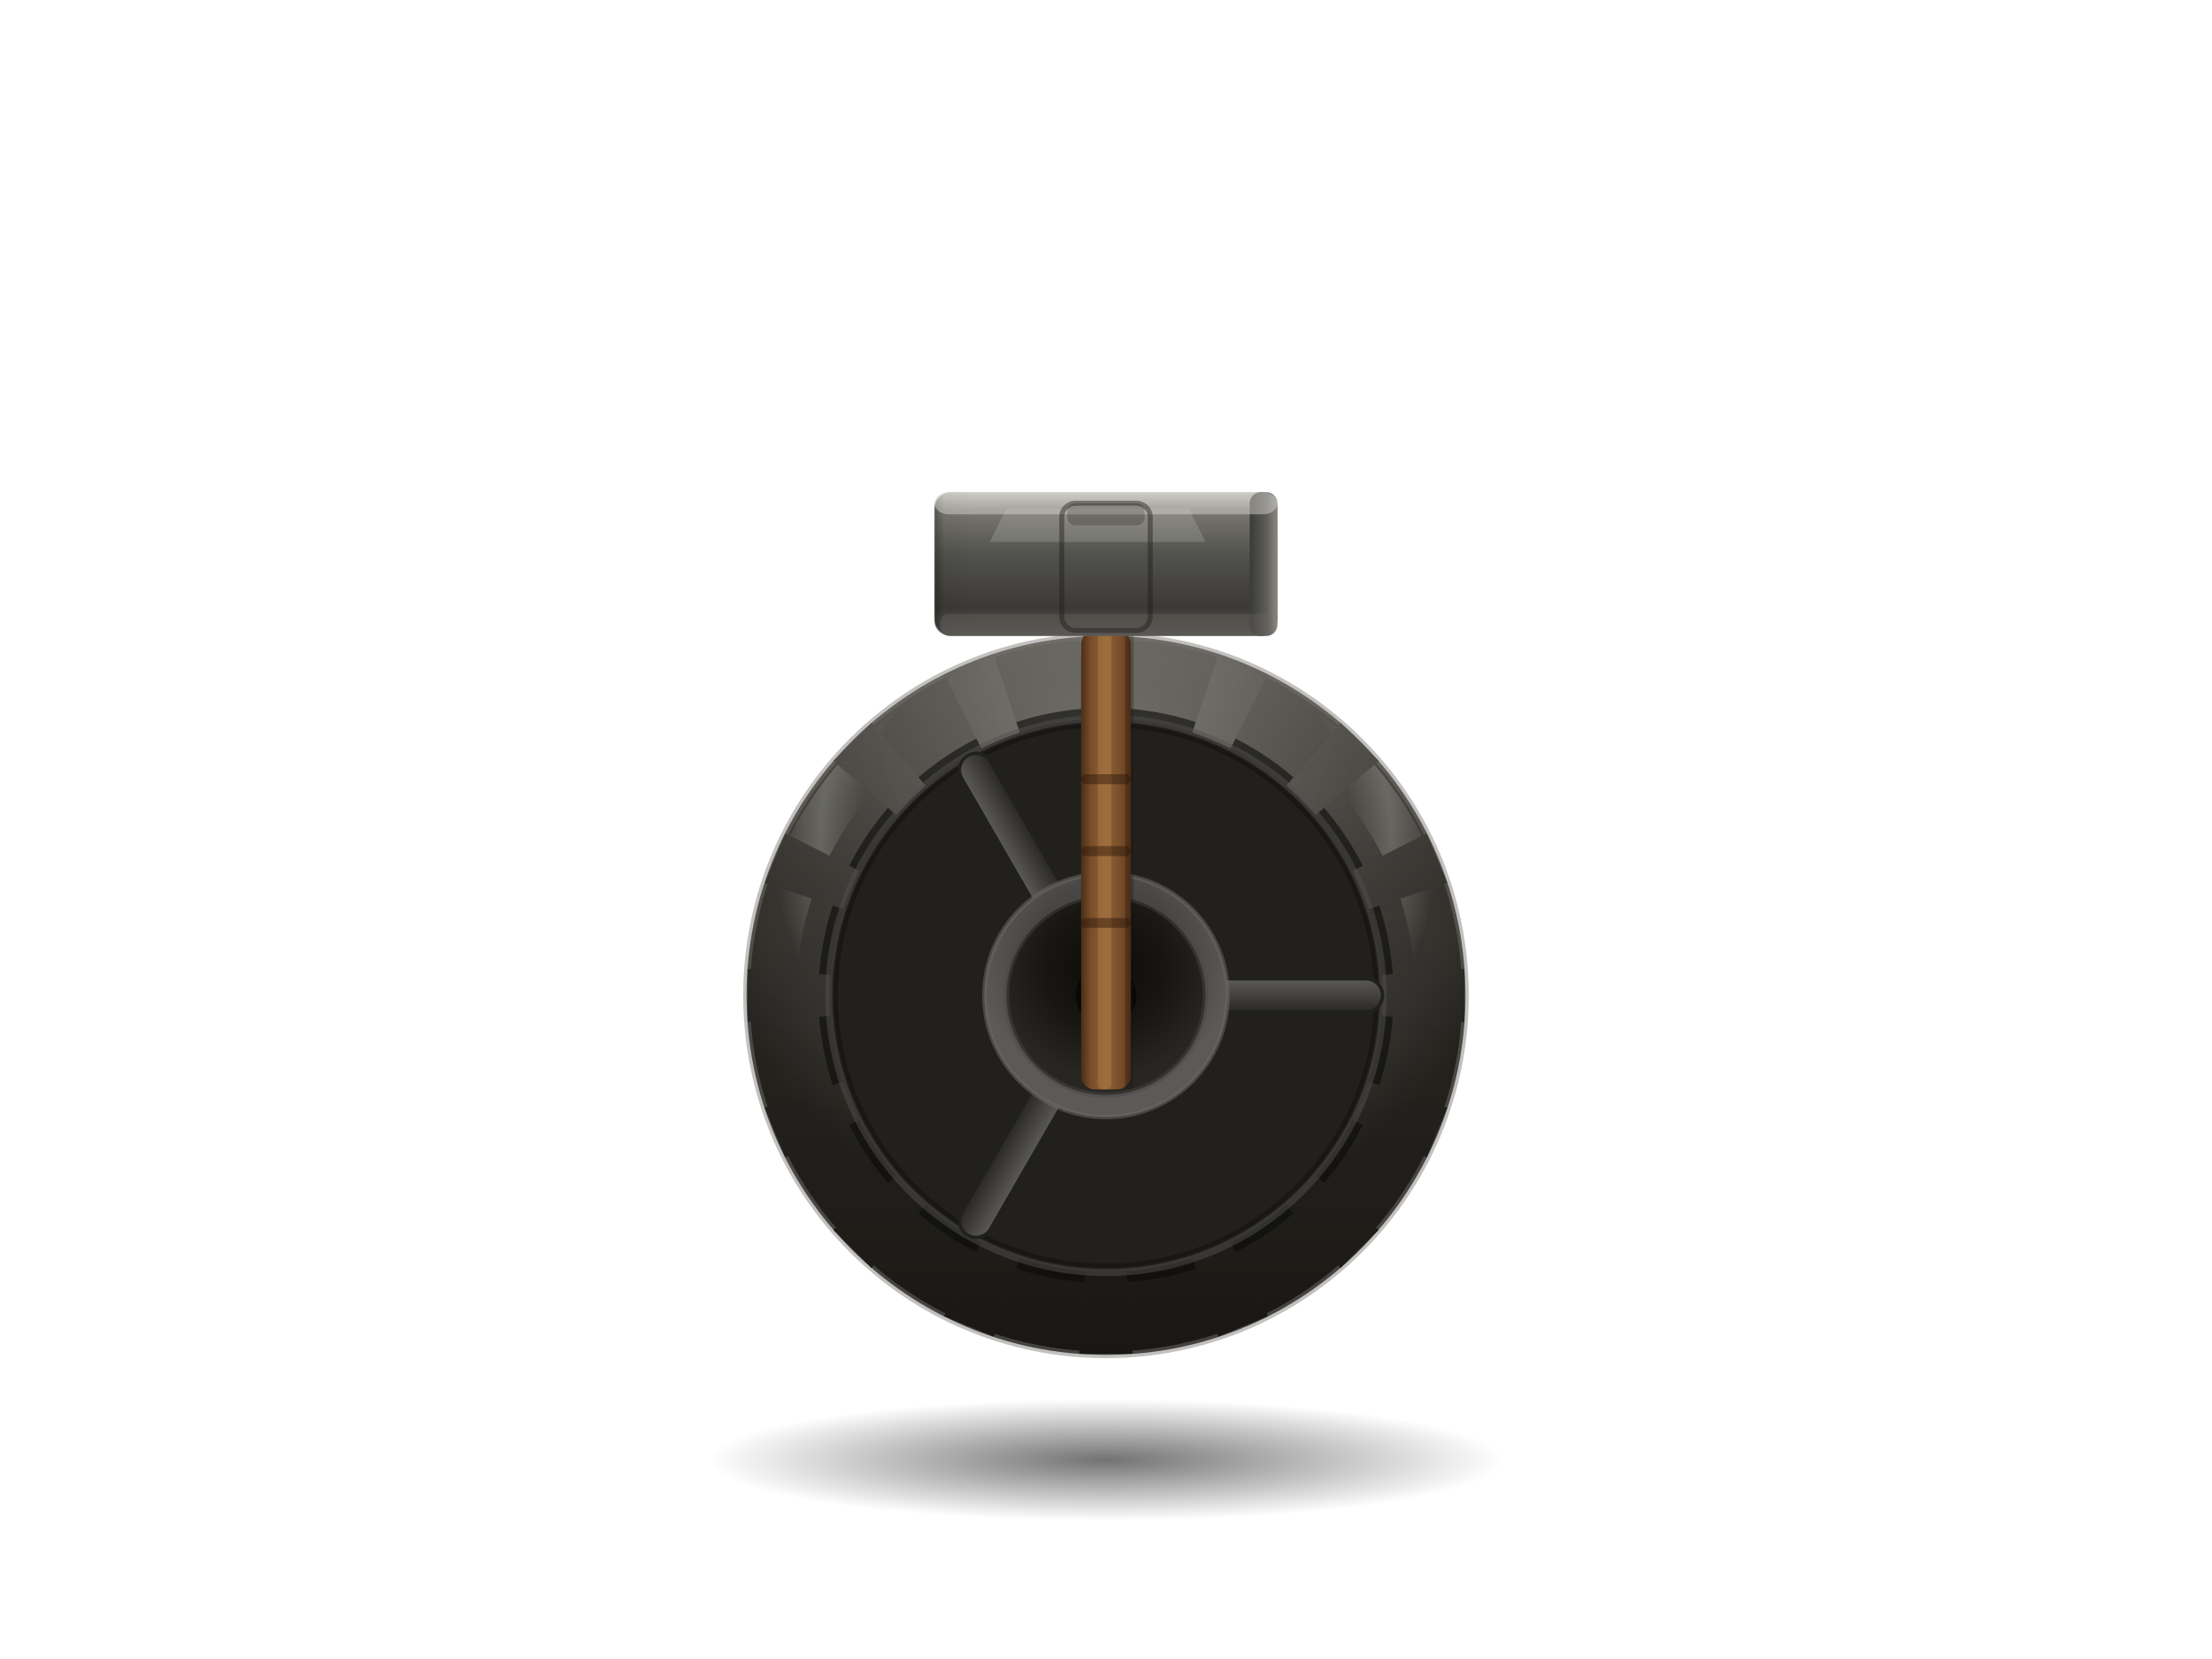
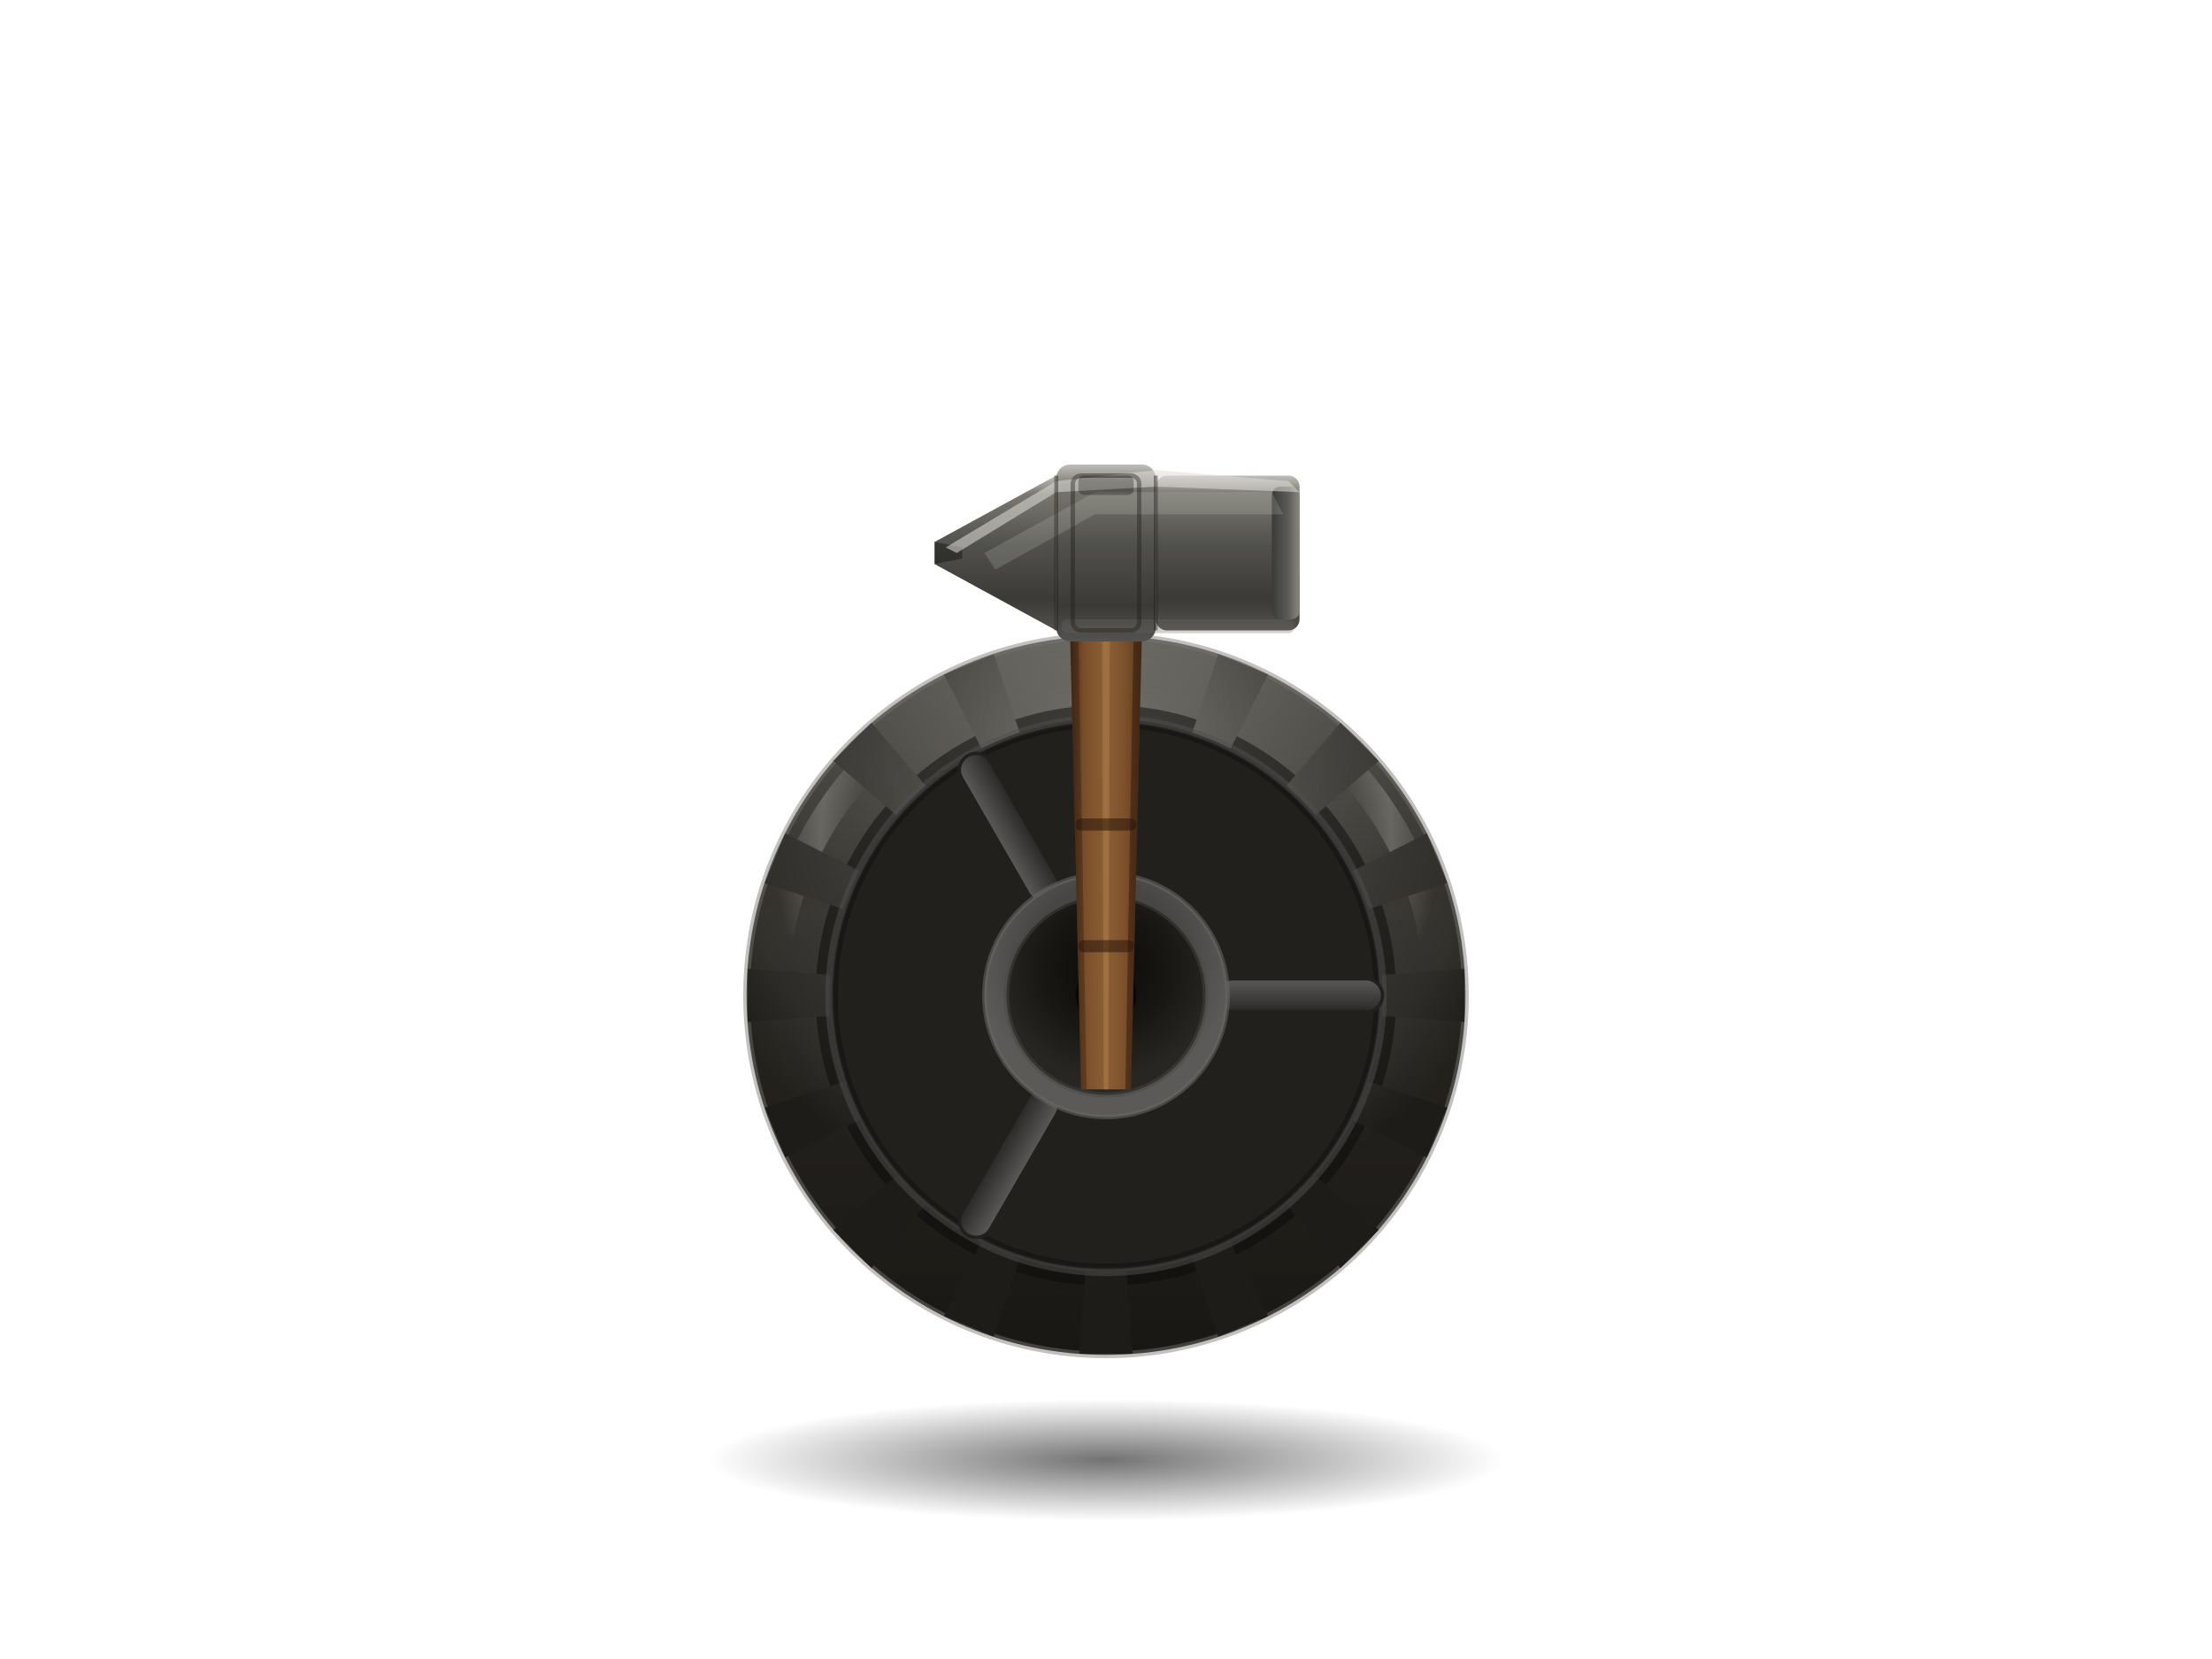
<svg xmlns="http://www.w3.org/2000/svg" id="sprocket-hammer" viewBox="0 0 400 300" role="img" aria-label="Engineering sprocket with hammer — forging animation">
  <defs>
    <radialGradient id="impact-rg" cx="50%" cy="50%" r="50%">
      <stop offset="0%" stop-color="#fff5e0" stop-opacity="0.9" />
      <stop offset="60%" stop-color="#ffcc66" stop-opacity="0.4" />
      <stop offset="100%" stop-color="#C8823A" stop-opacity="0" />
    </radialGradient>
    <radialGradient id="sprocket-rg" cx="200" cy="142" r="80" gradientUnits="userSpaceOnUse">
      <stop offset="0%" stop-color="#6e6c66" />
      <stop offset="25%" stop-color="#55534e" />
      <stop offset="55%" stop-color="#3e3c38" />
      <stop offset="85%" stop-color="#2e2c28" />
      <stop offset="100%" stop-color="#1e1c18" />
    </radialGradient>
    <linearGradient id="forge-light-lg" x1="200" y1="115" x2="200" y2="245" gradientUnits="userSpaceOnUse">
      <stop offset="0%" stop-color="#b0aea6" stop-opacity="0.28" />
      <stop offset="35%" stop-color="#7a7870" stop-opacity="0.06" />
      <stop offset="100%" stop-color="#000000" stop-opacity="0.18" />
    </linearGradient>
    <radialGradient id="chamfer-rg" cx="200" cy="152" r="60" gradientUnits="userSpaceOnUse">
      <stop offset="74%" stop-color="#a0a09a" stop-opacity="0.0" />
      <stop offset="86%" stop-color="#a0a09a" stop-opacity="0.40" />
      <stop offset="100%" stop-color="#a0a09a" stop-opacity="0.0" />
    </radialGradient>
    <radialGradient id="hub-bore-rg" cx="200" cy="175" r="20" gradientUnits="userSpaceOnUse">
      <stop offset="0%" stop-color="#0c0a08" />
      <stop offset="55%" stop-color="#181613" />
      <stop offset="100%" stop-color="#282622" />
    </radialGradient>
    <radialGradient id="hub-face-rg" cx="200" cy="174" r="23" gradientUnits="userSpaceOnUse">
      <stop offset="0%" stop-color="#3a3835" />
      <stop offset="60%" stop-color="#484644" />
      <stop offset="100%" stop-color="#5c5a58" />
    </radialGradient>
    <linearGradient id="spoke-lg" x1="0" y1="0" x2="0" y2="1">
      <stop offset="0%" stop-color="#5c5a58" />
      <stop offset="40%" stop-color="#484644" />
      <stop offset="100%" stop-color="#2a2826" />
    </linearGradient>
    <radialGradient id="tooth-tip-rg" cx="200" cy="128" r="70" gradientUnits="userSpaceOnUse">
      <stop offset="0%" stop-color="#9a9890" stop-opacity="0.30" />
      <stop offset="50%" stop-color="#9a9890" stop-opacity="0.06" />
      <stop offset="100%" stop-color="#9a9890" stop-opacity="0.0" />
    </radialGradient>
    <linearGradient id="steel-head-lg" x1="0" y1="0" x2="0" y2="1">
      <stop offset="0%" stop-color="#c0beb8" />
      <stop offset="12%" stop-color="#7a7870" />
      <stop offset="45%" stop-color="#50504c" />
      <stop offset="80%" stop-color="#3c3a36" />
      <stop offset="100%" stop-color="#545250" />
    </linearGradient>
    <linearGradient id="steel-depth-lg" x1="0" y1="0" x2="1" y2="0">
      <stop offset="0%" stop-color="#000000" stop-opacity="0.28" />
      <stop offset="25%" stop-color="#000000" stop-opacity="0.04" />
      <stop offset="100%" stop-color="#000000" stop-opacity="0.0" />
    </linearGradient>
    <linearGradient id="strike-face-lg" x1="1" y1="0" x2="0" y2="0">
      <stop offset="0%" stop-color="#8a8880" />
      <stop offset="40%" stop-color="#5c5c58" />
      <stop offset="100%" stop-color="#3a3a36" />
    </linearGradient>
    <linearGradient id="wood-grain-lg" x1="0" y1="0" x2="1" y2="0">
      <stop offset="0%" stop-color="#4a2e18" />
      <stop offset="20%" stop-color="#7a4e2a" />
      <stop offset="50%" stop-color="#8c6035" />
      <stop offset="78%" stop-color="#7a4e2a" />
      <stop offset="100%" stop-color="#5a3820" />
    </linearGradient>
    <radialGradient id="shadow-rg" cx="50%" cy="50%" r="50%">
      <stop offset="0%" stop-color="#000000" stop-opacity="0.55" />
      <stop offset="100%" stop-color="#000000" stop-opacity="0.0" />
    </radialGradient>
  </defs>
  <ellipse cx="200" cy="264" rx="72" ry="11" fill="url(#shadow-rg)" />
  <g id="sprocket">
-     <path id="rim-glow" d="M 200,115 A 65,65 0 1 1 199.999,115" fill="#8a5520" opacity="0" />
    <circle cx="200" cy="180" r="65" fill="url(#sprocket-rg)" />
    <circle cx="200" cy="180" r="65" fill="url(#forge-light-lg)" />
    <circle cx="200" cy="180" r="50" fill="#1e1c18" />
-     <circle cx="200" cy="180" r="50" fill="none" stroke="#0a0a08" stroke-width="4" opacity="0.6" />
-     <circle cx="200" cy="180" r="60" fill="none" stroke="url(#chamfer-rg)" stroke-width="8" opacity="1" />
+     <circle cx="200" cy="180" r="50" fill="none" stroke="#0a0a08" stroke-width="5" opacity="0.5" />
+     <circle cx="200" cy="180" r="60" fill="none" stroke="url(#chamfer-rg)" stroke-width="5" opacity="1" />
    <circle cx="200" cy="180" r="65" fill="none" stroke="#787672" stroke-width="1.2" opacity="0.45" />
    <g fill="url(#sprocket-rg)">
      <path d="M196.3,130.1 L195.2,115.2 L204.8,115.2 L203.7,130.1 Z" />
      <path d="M215.6,132.5 L220.3,118.3 L229.3,122.0 L222.5,135.4 Z" />
      <path d="M232.6,142.1 L242.4,130.7 L249.3,137.6 L237.9,147.4 Z" />
      <path d="M244.6,157.5 L258.0,150.7 L261.7,159.7 L247.5,164.4 Z" />
      <path d="M249.9,176.3 L264.8,175.2 L264.8,184.8 L249.9,183.7 Z" />
      <path d="M247.5,195.6 L261.7,200.3 L258.0,209.3 L244.6,202.5 Z" />
      <path d="M237.9,212.6 L249.3,222.4 L242.4,229.3 L232.6,217.9 Z" />
      <path d="M222.5,224.6 L229.3,238.0 L220.3,241.7 L215.6,227.5 Z" />
      <path d="M203.7,229.9 L204.8,244.8 L195.2,244.8 L196.3,229.9 Z" />
      <path d="M184.4,227.5 L179.7,241.7 L170.7,238.0 L177.5,224.6 Z" />
      <path d="M167.4,217.9 L157.6,229.3 L150.7,222.4 L162.1,212.6 Z" />
      <path d="M155.4,202.5 L142.0,209.3 L138.3,200.3 L152.5,195.6 Z" />
      <path d="M150.1,183.7 L135.2,184.8 L135.2,175.2 L150.1,176.3 Z" />
      <path d="M152.5,164.4 L138.3,159.7 L142.0,150.7 L155.4,157.5 Z" />
      <path d="M162.1,147.4 L150.7,137.6 L157.6,130.7 L167.4,142.1 Z" />
      <path d="M177.5,135.4 L170.7,122.0 L179.7,118.3 L184.4,132.5 Z" />
    </g>
    <g fill="url(#tooth-tip-rg)">
      <path d="M196.3,130.1 L195.2,115.2 L204.8,115.2 L203.7,130.1 Z" />
      <path d="M215.6,132.5 L220.3,118.3 L229.3,122.0 L222.5,135.4 Z" />
      <path d="M232.6,142.1 L242.4,130.7 L249.3,137.6 L237.9,147.4 Z" />
      <path d="M177.5,135.4 L170.7,122.0 L179.7,118.3 L184.4,132.5 Z" />
      <path d="M162.1,147.4 L150.7,137.6 L157.6,130.7 L167.4,142.1 Z" />
    </g>
-     <g fill="url(#forge-light-lg)">
-       <path d="M196.3,130.1 L195.2,115.2 L204.8,115.2 L203.7,130.1 Z" />
-       <path d="M215.6,132.5 L220.3,118.3 L229.3,122.0 L222.5,135.4 Z" />
-       <path d="M232.6,142.1 L242.4,130.7 L249.3,137.6 L237.9,147.4 Z" />
-       <path d="M244.6,157.5 L258.0,150.7 L261.7,159.7 L247.5,164.4 Z" />
-       <path d="M249.9,176.3 L264.8,175.2 L264.8,184.8 L249.9,183.7 Z" />
-       <path d="M247.5,195.6 L261.7,200.3 L258.0,209.3 L244.6,202.5 Z" />
-       <path d="M237.9,212.6 L249.3,222.4 L242.4,229.3 L232.6,217.9 Z" />
-       <path d="M222.5,224.6 L229.3,238.0 L220.3,241.7 L215.6,227.5 Z" />
-       <path d="M203.7,229.9 L204.8,244.8 L195.2,244.8 L196.3,229.9 Z" />
-       <path d="M184.4,227.5 L179.7,241.7 L170.7,238.0 L177.5,224.6 Z" />
-       <path d="M167.4,217.9 L157.6,229.3 L150.7,222.4 L162.1,212.6 Z" />
-       <path d="M155.4,202.5 L142.0,209.3 L138.3,200.3 L152.5,195.6 Z" />
-       <path d="M150.1,183.7 L135.2,184.8 L135.2,175.2 L150.1,176.3 Z" />
-       <path d="M152.5,164.4 L138.3,159.7 L142.0,150.7 L155.4,157.5 Z" />
-       <path d="M162.1,147.4 L150.7,137.6 L157.6,130.7 L167.4,142.1 Z" />
-       <path d="M177.5,135.4 L170.7,122.0 L179.7,118.3 L184.4,132.5 Z" />
-     </g>
    <circle cx="200" cy="180" r="50" fill="#22201c" />
    <circle cx="200" cy="180" r="50" fill="none" stroke="#525050" stroke-width="1.5" opacity="0.5" />
    <circle cx="200" cy="180" r="49" fill="none" stroke="#101010" stroke-width="1" opacity="0.6" />
-     <rect x="218" y="177" width="32" height="6" rx="3" fill="url(#spoke-lg)" stroke="#20201e" stroke-width="0.6" />
-     <rect x="-16" y="-3" width="32" height="6" rx="3" fill="url(#spoke-lg)" stroke="#20201e" stroke-width="0.6" transform="translate(183,209.5) rotate(120)" />
-     <rect x="-16" y="-3" width="32" height="6" rx="3" fill="url(#spoke-lg)" stroke="#20201e" stroke-width="0.6" transform="translate(183,150.5) rotate(240)" />
+     <rect x="220" y="177" width="30" height="6" rx="3" fill="url(#spoke-lg)" stroke="#20201e" stroke-width="0.6" />
+     <rect x="-14" y="-3" width="30" height="6" rx="3" fill="url(#spoke-lg)" stroke="#20201e" stroke-width="0.6" transform="translate(183,209.5) rotate(120)" />
+     <rect x="-14" y="-3" width="30" height="6" rx="3" fill="url(#spoke-lg)" stroke="#20201e" stroke-width="0.6" transform="translate(183,150.5) rotate(240)" />
    <circle cx="200" cy="180" r="22" fill="url(#hub-face-rg)" />
    <circle cx="200" cy="180" r="22" fill="none" stroke="#6a6864" stroke-width="0.8" opacity="0.55" />
    <circle cx="200" cy="180" r="18" fill="url(#hub-bore-rg)" />
    <circle cx="200" cy="180" r="18" fill="none" stroke="#484644" stroke-width="1" opacity="0.45" />
    <circle cx="200" cy="180" r="5.5" fill="#080806" />
    <circle cx="198" cy="178" r="2.5" fill="#303030" opacity="0.6" />
    <circle class="tooth-glow-0" cx="200.0" cy="115.2" r="4" fill="#C8823A" opacity="0" />
    <circle class="tooth-glow-1" cx="224.8" cy="120.2" r="4" fill="#C8823A" opacity="0" />
    <circle class="tooth-glow-2" cx="245.9" cy="134.2" r="4" fill="#C8823A" opacity="0" />
    <circle class="tooth-glow-3" cx="259.9" cy="155.2" r="4" fill="#C8823A" opacity="0" />
    <circle class="tooth-glow-4" cx="264.8" cy="180.0" r="4" fill="#C8823A" opacity="0" />
    <circle class="tooth-glow-5" cx="259.9" cy="204.8" r="4" fill="#C8823A" opacity="0" />
    <circle class="tooth-glow-6" cx="245.9" cy="225.8" r="4" fill="#C8823A" opacity="0" />
    <circle class="tooth-glow-7" cx="224.8" cy="239.9" r="4" fill="#C8823A" opacity="0" />
    <circle class="tooth-glow-8" cx="200.0" cy="244.8" r="4" fill="#C8823A" opacity="0" />
    <circle class="tooth-glow-9" cx="175.2" cy="239.9" r="4" fill="#C8823A" opacity="0" />
    <circle class="tooth-glow-10" cx="154.1" cy="225.8" r="4" fill="#C8823A" opacity="0" />
    <circle class="tooth-glow-11" cx="140.1" cy="204.8" r="4" fill="#C8823A" opacity="0" />
    <circle class="tooth-glow-12" cx="135.2" cy="180.0" r="4" fill="#C8823A" opacity="0" />
    <circle class="tooth-glow-13" cx="140.1" cy="155.2" r="4" fill="#C8823A" opacity="0" />
    <circle class="tooth-glow-14" cx="154.1" cy="134.2" r="4" fill="#C8823A" opacity="0" />
    <circle class="tooth-glow-15" cx="175.2" cy="120.2" r="4" fill="#C8823A" opacity="0" />
  </g>
  <g id="hammer">
-     <rect x="195.5" y="114" width="9" height="83" rx="2.5" fill="url(#wood-grain-lg)" />
-     <rect x="198.5" y="114" width="2.5" height="83" rx="1" fill="#c89055" opacity="0.30" />
-     <rect x="203.5" y="114" width="1.5" height="83" rx="0.5" fill="#1e0e04" opacity="0.28" />
-     <rect x="195.5" y="140" width="9" height="1.8" rx="0.8" fill="#2a1408" opacity="0.45" />
-     <rect x="195.5" y="153" width="9" height="1.8" rx="0.8" fill="#2a1408" opacity="0.45" />
-     <rect x="195.5" y="166" width="9" height="1.8" rx="0.8" fill="#2a1408" opacity="0.45" />
-     <rect x="169" y="89" width="62" height="26" rx="3" fill="url(#steel-head-lg)" />
-     <rect x="169" y="89" width="7" height="26" rx="2.5" fill="url(#steel-depth-lg)" />
-     <rect x="226" y="89" width="5" height="26" rx="2" fill="url(#strike-face-lg)" />
-     <rect x="169" y="89" width="62" height="4" rx="2.5" fill="#e0deda" opacity="0.45" />
-     <rect x="170" y="111" width="60" height="4" rx="1.5" fill="#6a6860" opacity="0.35" />
-     <polygon points="182,92 215,92 218,98 179,98" fill="#d8d6d0" opacity="0.20" />
-     <rect x="192" y="91" width="16" height="23" rx="2.5" fill="none" stroke="#1e1c18" stroke-width="0.9" opacity="0.45" />
-     <rect x="193" y="91" width="14" height="4" rx="1.5" fill="#000000" opacity="0.20" />
+     <polygon points="193.5,114 206.5,114 204.5,197 195.5,197" fill="url(#wood-grain-lg)" />
+     <polygon points="199.3,114 200.7,114 200.4,197 199.6,197" fill="#c89055" opacity="0.32" />
+     <polygon points="205.0,114 206.5,114 204.5,197 203.5,197" fill="#1e0e04" opacity="0.42" />
+     <polygon points="193.5,114 195.0,114 196.5,197 195.5,197" fill="#1e0e04" opacity="0.30" />
+     <rect x="194.5" y="148" width="11" height="2.2" rx="1.0" fill="#2a1408" opacity="0.55" />
+     <rect x="195.0" y="170" width="10" height="2.2" rx="1.0" fill="#2a1408" opacity="0.55" />
+     <polygon points="191,86 191,114 169,102 169,98" fill="url(#steel-head-lg)" />
+     <rect x="209" y="86" width="26" height="28" rx="2" fill="url(#steel-head-lg)" />
+     <rect x="191" y="84" width="18" height="32" rx="2.5" fill="url(#steel-head-lg)" />
+     <rect x="230" y="88" width="5" height="24" rx="1.5" fill="url(#strike-face-lg)" />
+     <polygon points="169,98 174,99 174,101 169,102" fill="#000000" opacity="0.35" />
+     <polygon points="171,99 191,87 209,85 233,87 235,89 209,88 191,89 173,100" fill="#e0deda" opacity="0.55" />
+     <polygon points="178,100 198,89 230,89 232,93 198,93 180,103" fill="#d8d6d0" opacity="0.18" />
+     <rect x="192" y="112" width="42" height="2.5" rx="1" fill="#6a6860" opacity="0.30" />
+     <line x1="191" y1="86" x2="191" y2="114" stroke="#1e1c18" stroke-width="0.7" opacity="0.45" />
+     <line x1="209" y1="86" x2="209" y2="114" stroke="#1e1c18" stroke-width="0.7" opacity="0.45" />
+     <rect x="194" y="86" width="12" height="28" rx="1.5" fill="none" stroke="#1e1c18" stroke-width="0.8" opacity="0.40" />
+     <rect x="195" y="86" width="10" height="3.5" rx="1" fill="#000000" opacity="0.28" />
  </g>
-   <path id="electric-arc" d="M 130,180 A 70,70 0 1 1 270,180 A 70,70 0 1 1 130,180" fill="none" stroke="#a8d8ff" stroke-width="1.8" stroke-linecap="round" stroke-dasharray="440" stroke-dashoffset="440" opacity="0" />
  <circle id="impact-flash" cx="200" cy="115" r="28" fill="url(#impact-rg)" opacity="0" />
  <circle class="spark-1" cx="200" cy="115" r="2.5" fill="#ffcc66" opacity="0" />
  <circle class="spark-2" cx="200" cy="115" r="2.0" fill="#C8823A" opacity="0" />
  <circle class="spark-3" cx="200" cy="115" r="3.0" fill="#ffcc66" opacity="0" />
  <circle class="spark-4" cx="200" cy="115" r="1.8" fill="#fff5e0" opacity="0" />
  <circle class="spark-5" cx="200" cy="115" r="2.2" fill="#C8823A" opacity="0" />
  <circle class="spark-6" cx="200" cy="115" r="2.8" fill="#ffcc66" opacity="0" />
  <circle class="spark-7" cx="200" cy="115" r="1.5" fill="#fff5e0" opacity="0" />
  <circle class="spark-8" cx="200" cy="115" r="2.0" fill="#C8823A" opacity="0" />
  <circle class="spark-9" cx="200" cy="115" r="2.5" fill="#ffcc66" opacity="0" />
  <circle class="spark-10" cx="200" cy="115" r="1.8" fill="#fff5e0" opacity="0" />
</svg>
